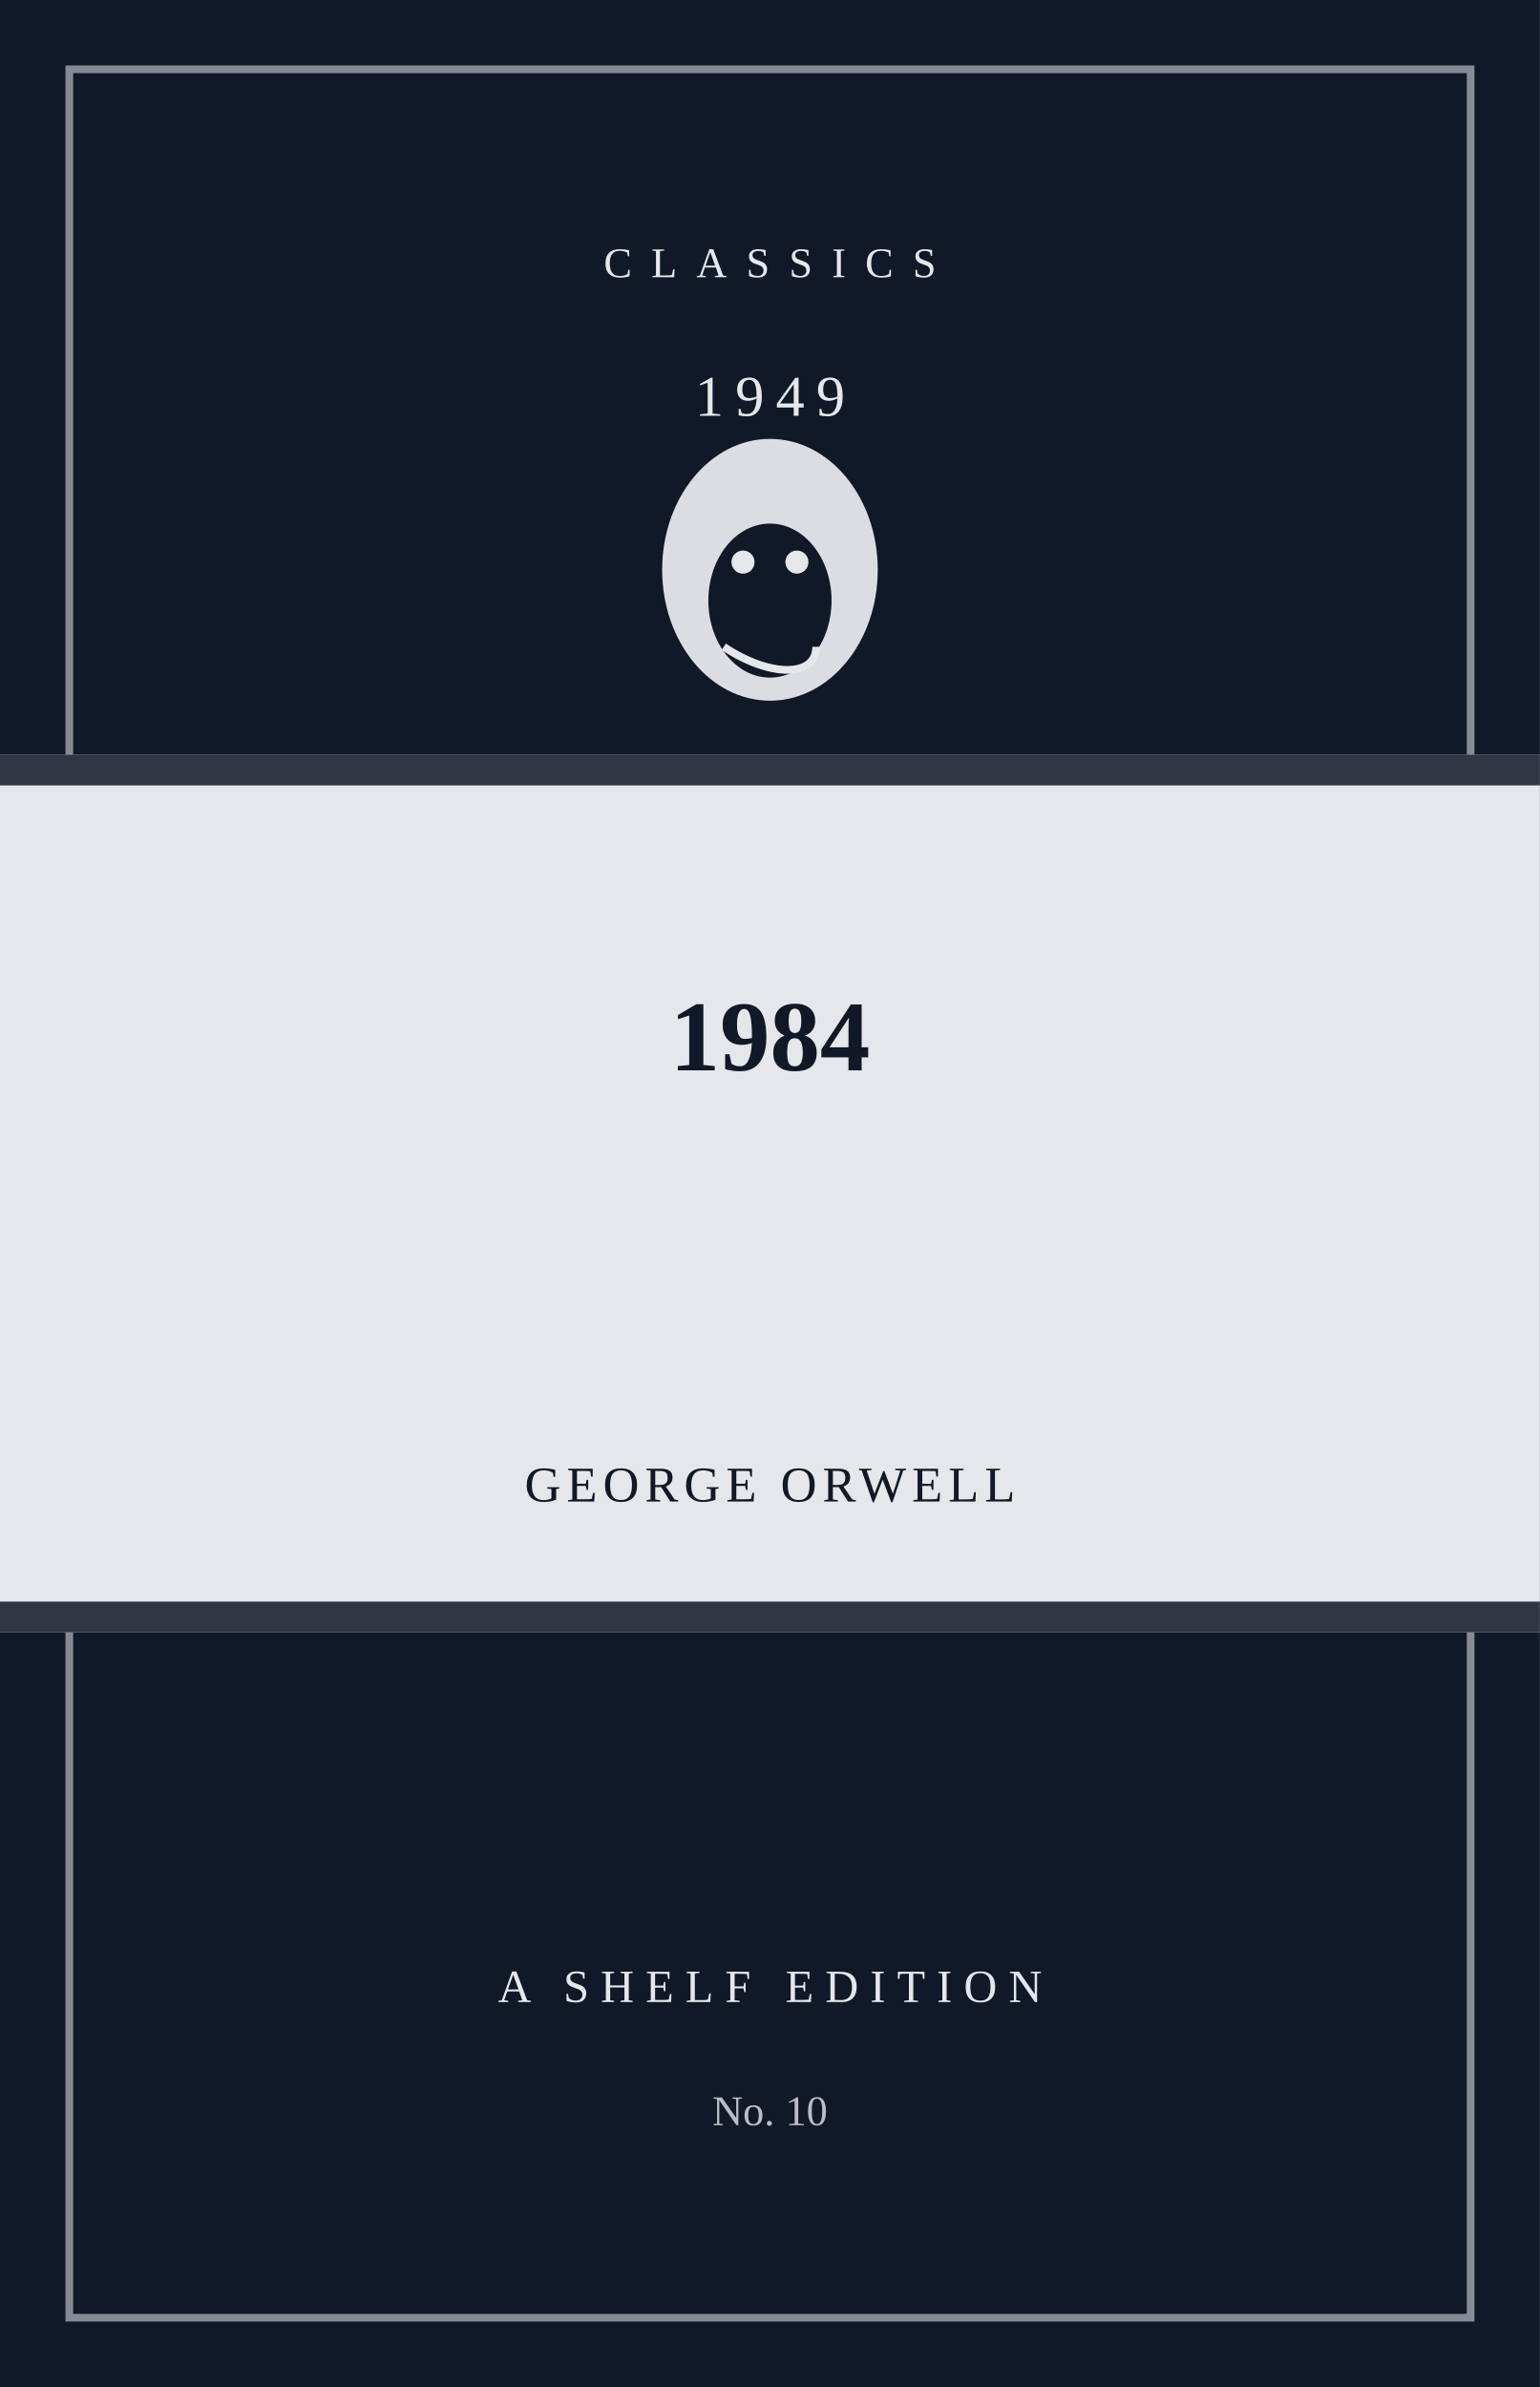
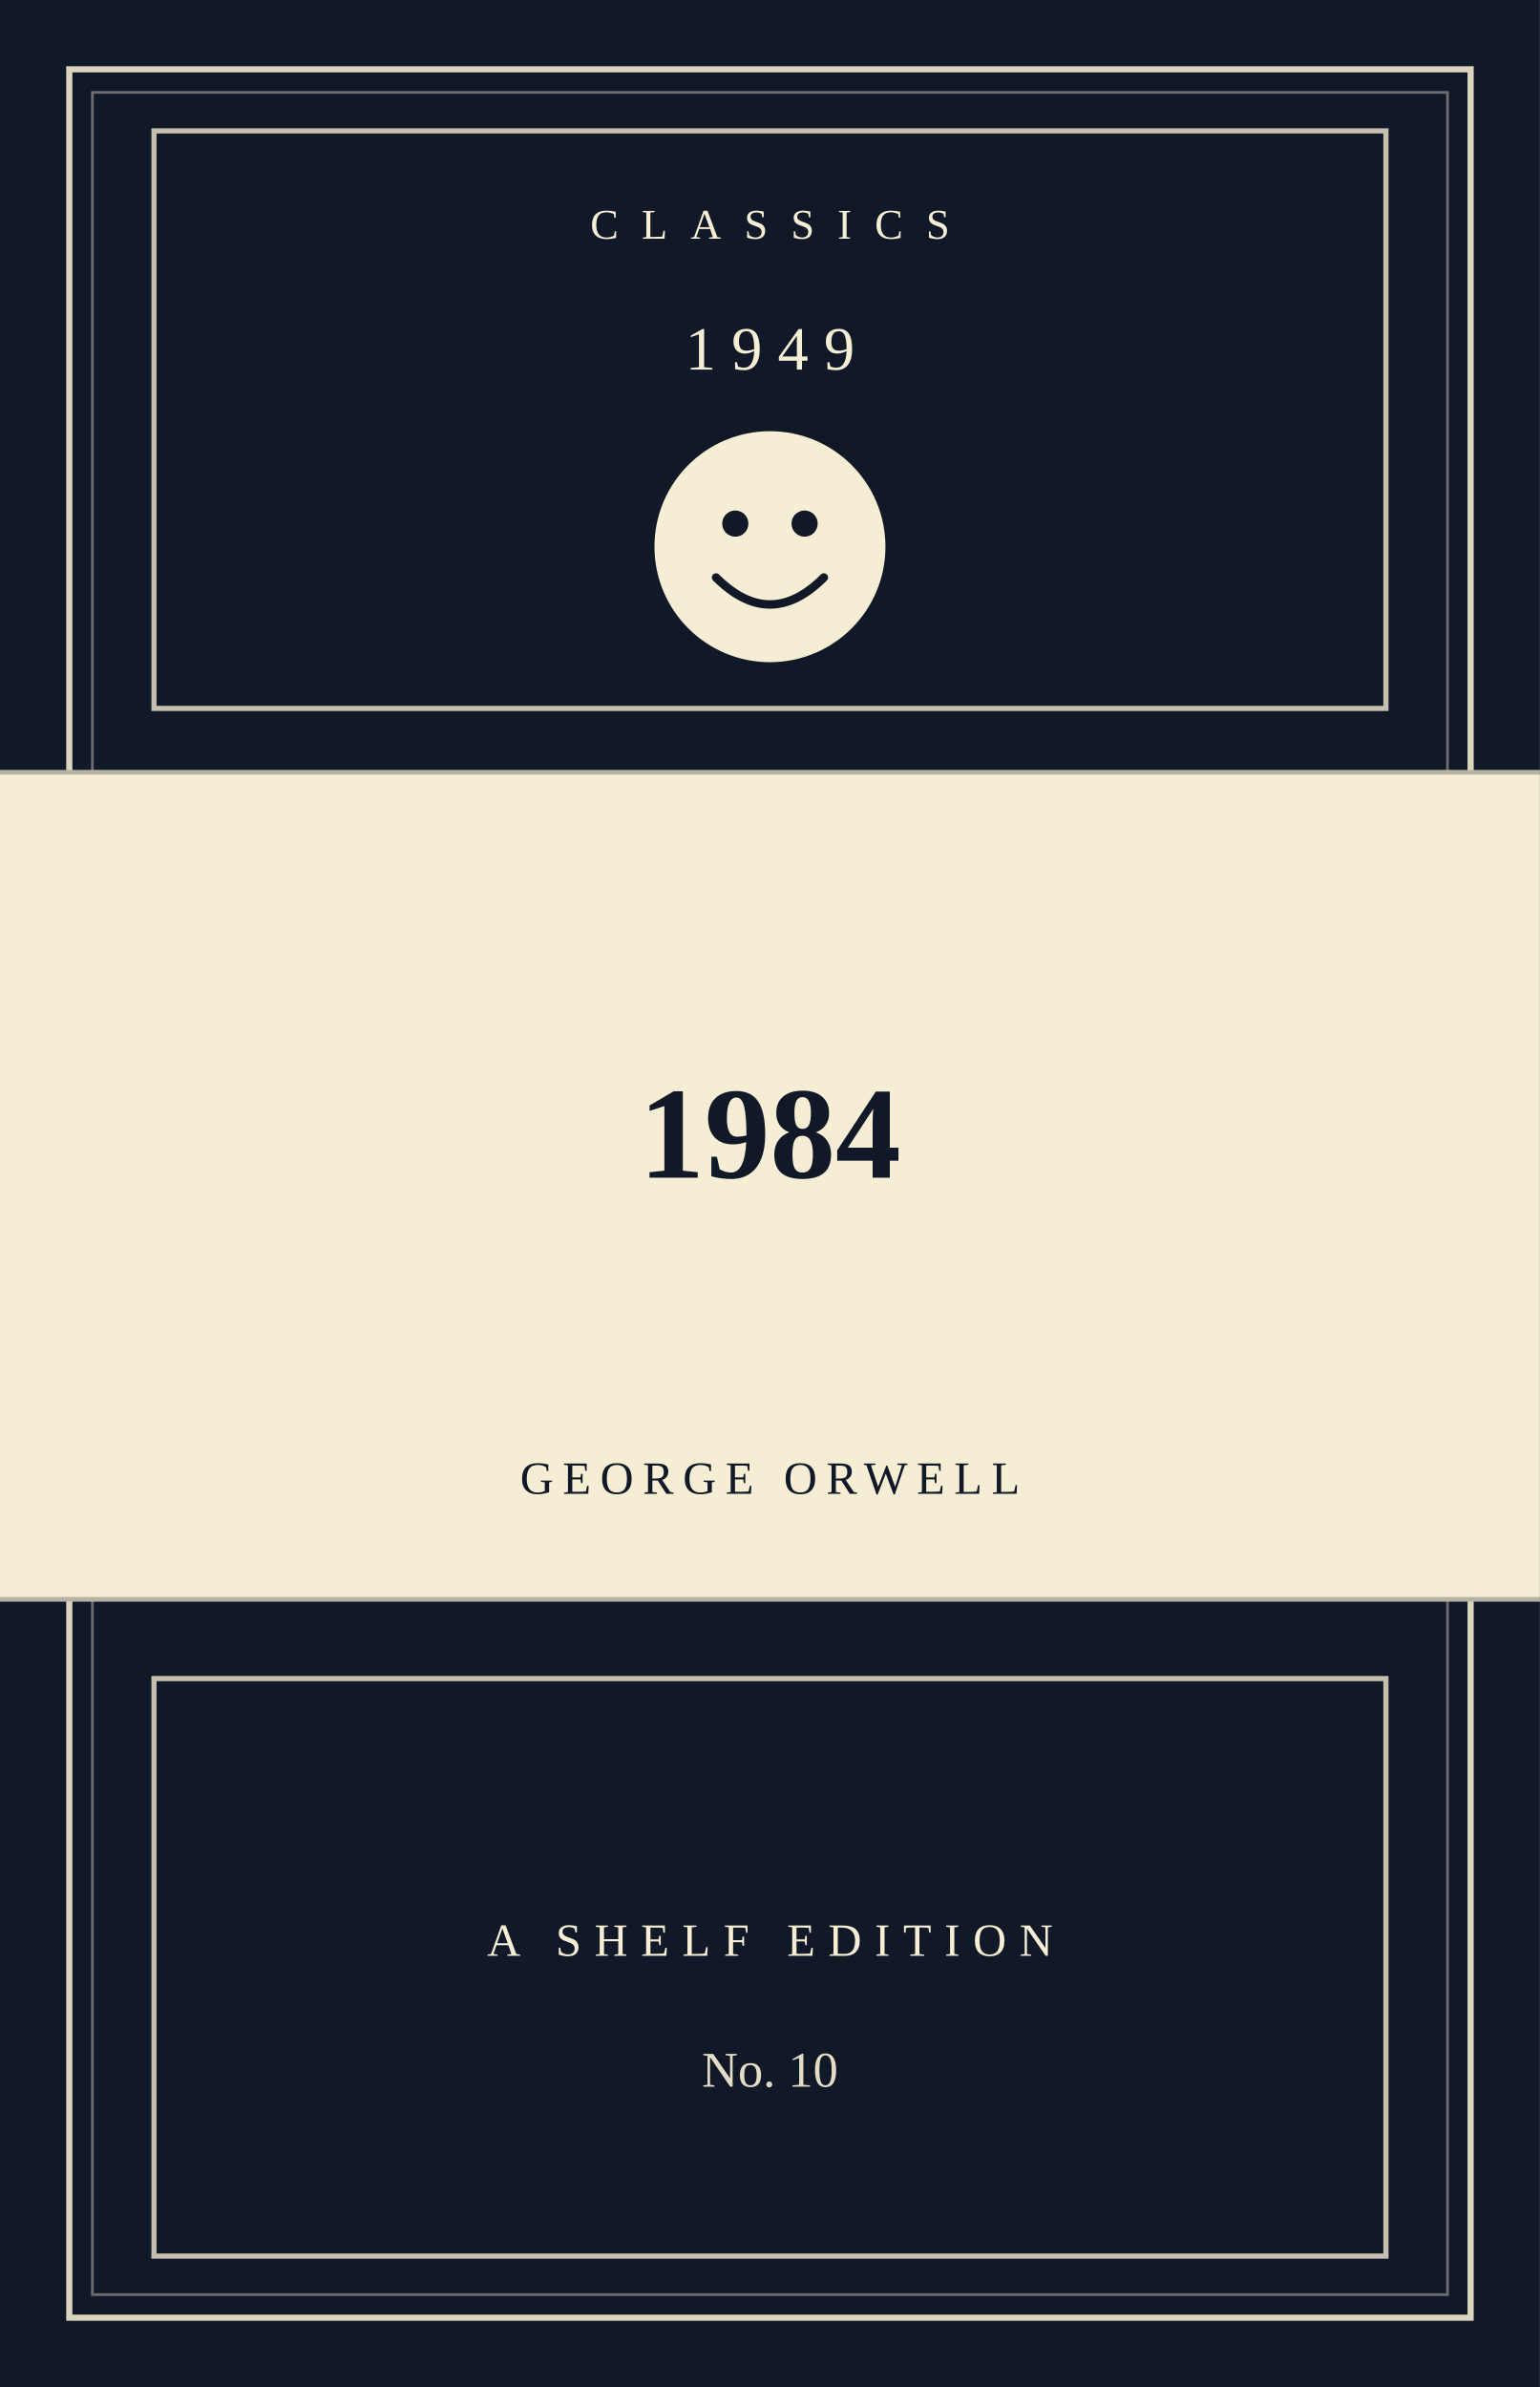
<svg xmlns="http://www.w3.org/2000/svg" width="400" height="620" viewBox="0 0 400 620" role="img" aria-labelledby="title">
  <rect width="400" height="620" fill="#111827" />
-   <rect x="18" y="18" width="364" height="584" fill="none" stroke="#E5E7EB" stroke-width="2" opacity="0.55" />
-   <rect x="0" y="196" width="400" height="228" fill="#E5E7EB" />
-   <rect x="0" y="196" width="400" height="8" fill="#111827" opacity="0.85" />
-   <rect x="0" y="416" width="400" height="8" fill="#111827" opacity="0.85" />
-   <text x="200" y="72" text-anchor="middle" fill="#E5E7EB" font-family="Georgia, 'Times New Roman', serif" font-size="11" letter-spacing="5">CLASSICS</text>
-   <text x="200" y="108" text-anchor="middle" fill="#E5E7EB" font-family="Georgia, 'Times New Roman', serif" font-size="15" letter-spacing="3">1949</text>
-   <ellipse cx="200" cy="148" rx="28" ry="34" fill="#E5E7EB" opacity="0.95" />
-   <ellipse cx="200" cy="156" rx="16" ry="20" fill="#111827" />
-   <circle cx="193" cy="146" r="3" fill="#E5E7EB" />
-   <circle cx="207" cy="146" r="3" fill="#E5E7EB" />
-   <path d="M188 168 C200 176 212 176 212 168" fill="none" stroke="#E5E7EB" stroke-width="2" />
-   <text text-anchor="middle" fill="#111827" font-family="Georgia, 'Times New Roman', serif" font-size="26" font-weight="700">
-     <tspan x="200" dy="278">1984</tspan>
+   <rect x="18" y="18" width="364" height="584" fill="none" stroke="#F6EED4" stroke-width="1.6" opacity="0.88" />
+   <rect x="24" y="24" width="352" height="572" fill="none" stroke="#F6EED4" stroke-width="0.7" opacity="0.4" />
+   <rect x="40" y="34" width="320" height="150" fill="none" stroke="#F6EED4" stroke-width="1.35" opacity="0.78" />
+   <rect x="40" y="436" width="320" height="150" fill="none" stroke="#F6EED4" stroke-width="1.35" opacity="0.78" />
+   <rect x="0" y="200" width="400" height="216" fill="#F6EED4" />
+   <rect x="0" y="200" width="400" height="1.2" fill="#111827" opacity="0.28" />
+   <rect x="0" y="414.8" width="400" height="1.2" fill="#111827" opacity="0.28" />
+   <text x="200" y="62" text-anchor="middle" fill="#F6EED4" font-family="Georgia, 'Times New Roman', serif" font-size="11" letter-spacing="6">CLASSICS</text>
+   <text x="200" y="96" text-anchor="middle" fill="#F6EED4" font-family="Georgia, 'Times New Roman', serif" font-size="16" letter-spacing="4">1949</text>
+   <circle cx="200" cy="142" r="30" fill="#F6EED4" />
+   <circle cx="191" cy="136" r="3.4" fill="#111827" />
+   <circle cx="209" cy="136" r="3.4" fill="#111827" />
+   <path d="M186 150 Q200 164 214 150" fill="none" stroke="#111827" stroke-width="2.2" stroke-linecap="round" />
+   <text text-anchor="middle" fill="#111827" font-family="Georgia, 'Times New Roman', serif" font-size="34" font-weight="700">
+     <tspan x="200" dy="305.9">1984</tspan>
  </text>
-   <text x="200" y="390" text-anchor="middle" fill="#111827" font-family="Georgia, 'Times New Roman', serif" font-size="13" letter-spacing="1.5">GEORGE ORWELL</text>
-   <text x="200" y="520" text-anchor="middle" fill="#E5E7EB" font-family="Georgia, 'Times New Roman', serif" font-size="12" letter-spacing="3">A SHELF EDITION</text>
-   <text x="200" y="552" text-anchor="middle" fill="#E5E7EB" font-family="Georgia, 'Times New Roman', serif" font-size="11" opacity="0.8">No. 10</text>
+   <text text-anchor="middle" fill="#111827" font-family="Georgia, 'Times New Roman', serif" font-size="12" letter-spacing="2.4">
+     <tspan x="200" dy="388">GEORGE ORWELL</tspan>
+   </text>
+   <text x="200" y="508" text-anchor="middle" fill="#F6EED4" font-family="Georgia, 'Times New Roman', serif" font-size="12" letter-spacing="3.4">A SHELF EDITION</text>
+   <text x="200" y="542" text-anchor="middle" fill="#F6EED4" font-family="Georgia, 'Times New Roman', serif" font-size="13" opacity="0.92">No. 10</text>
</svg>
